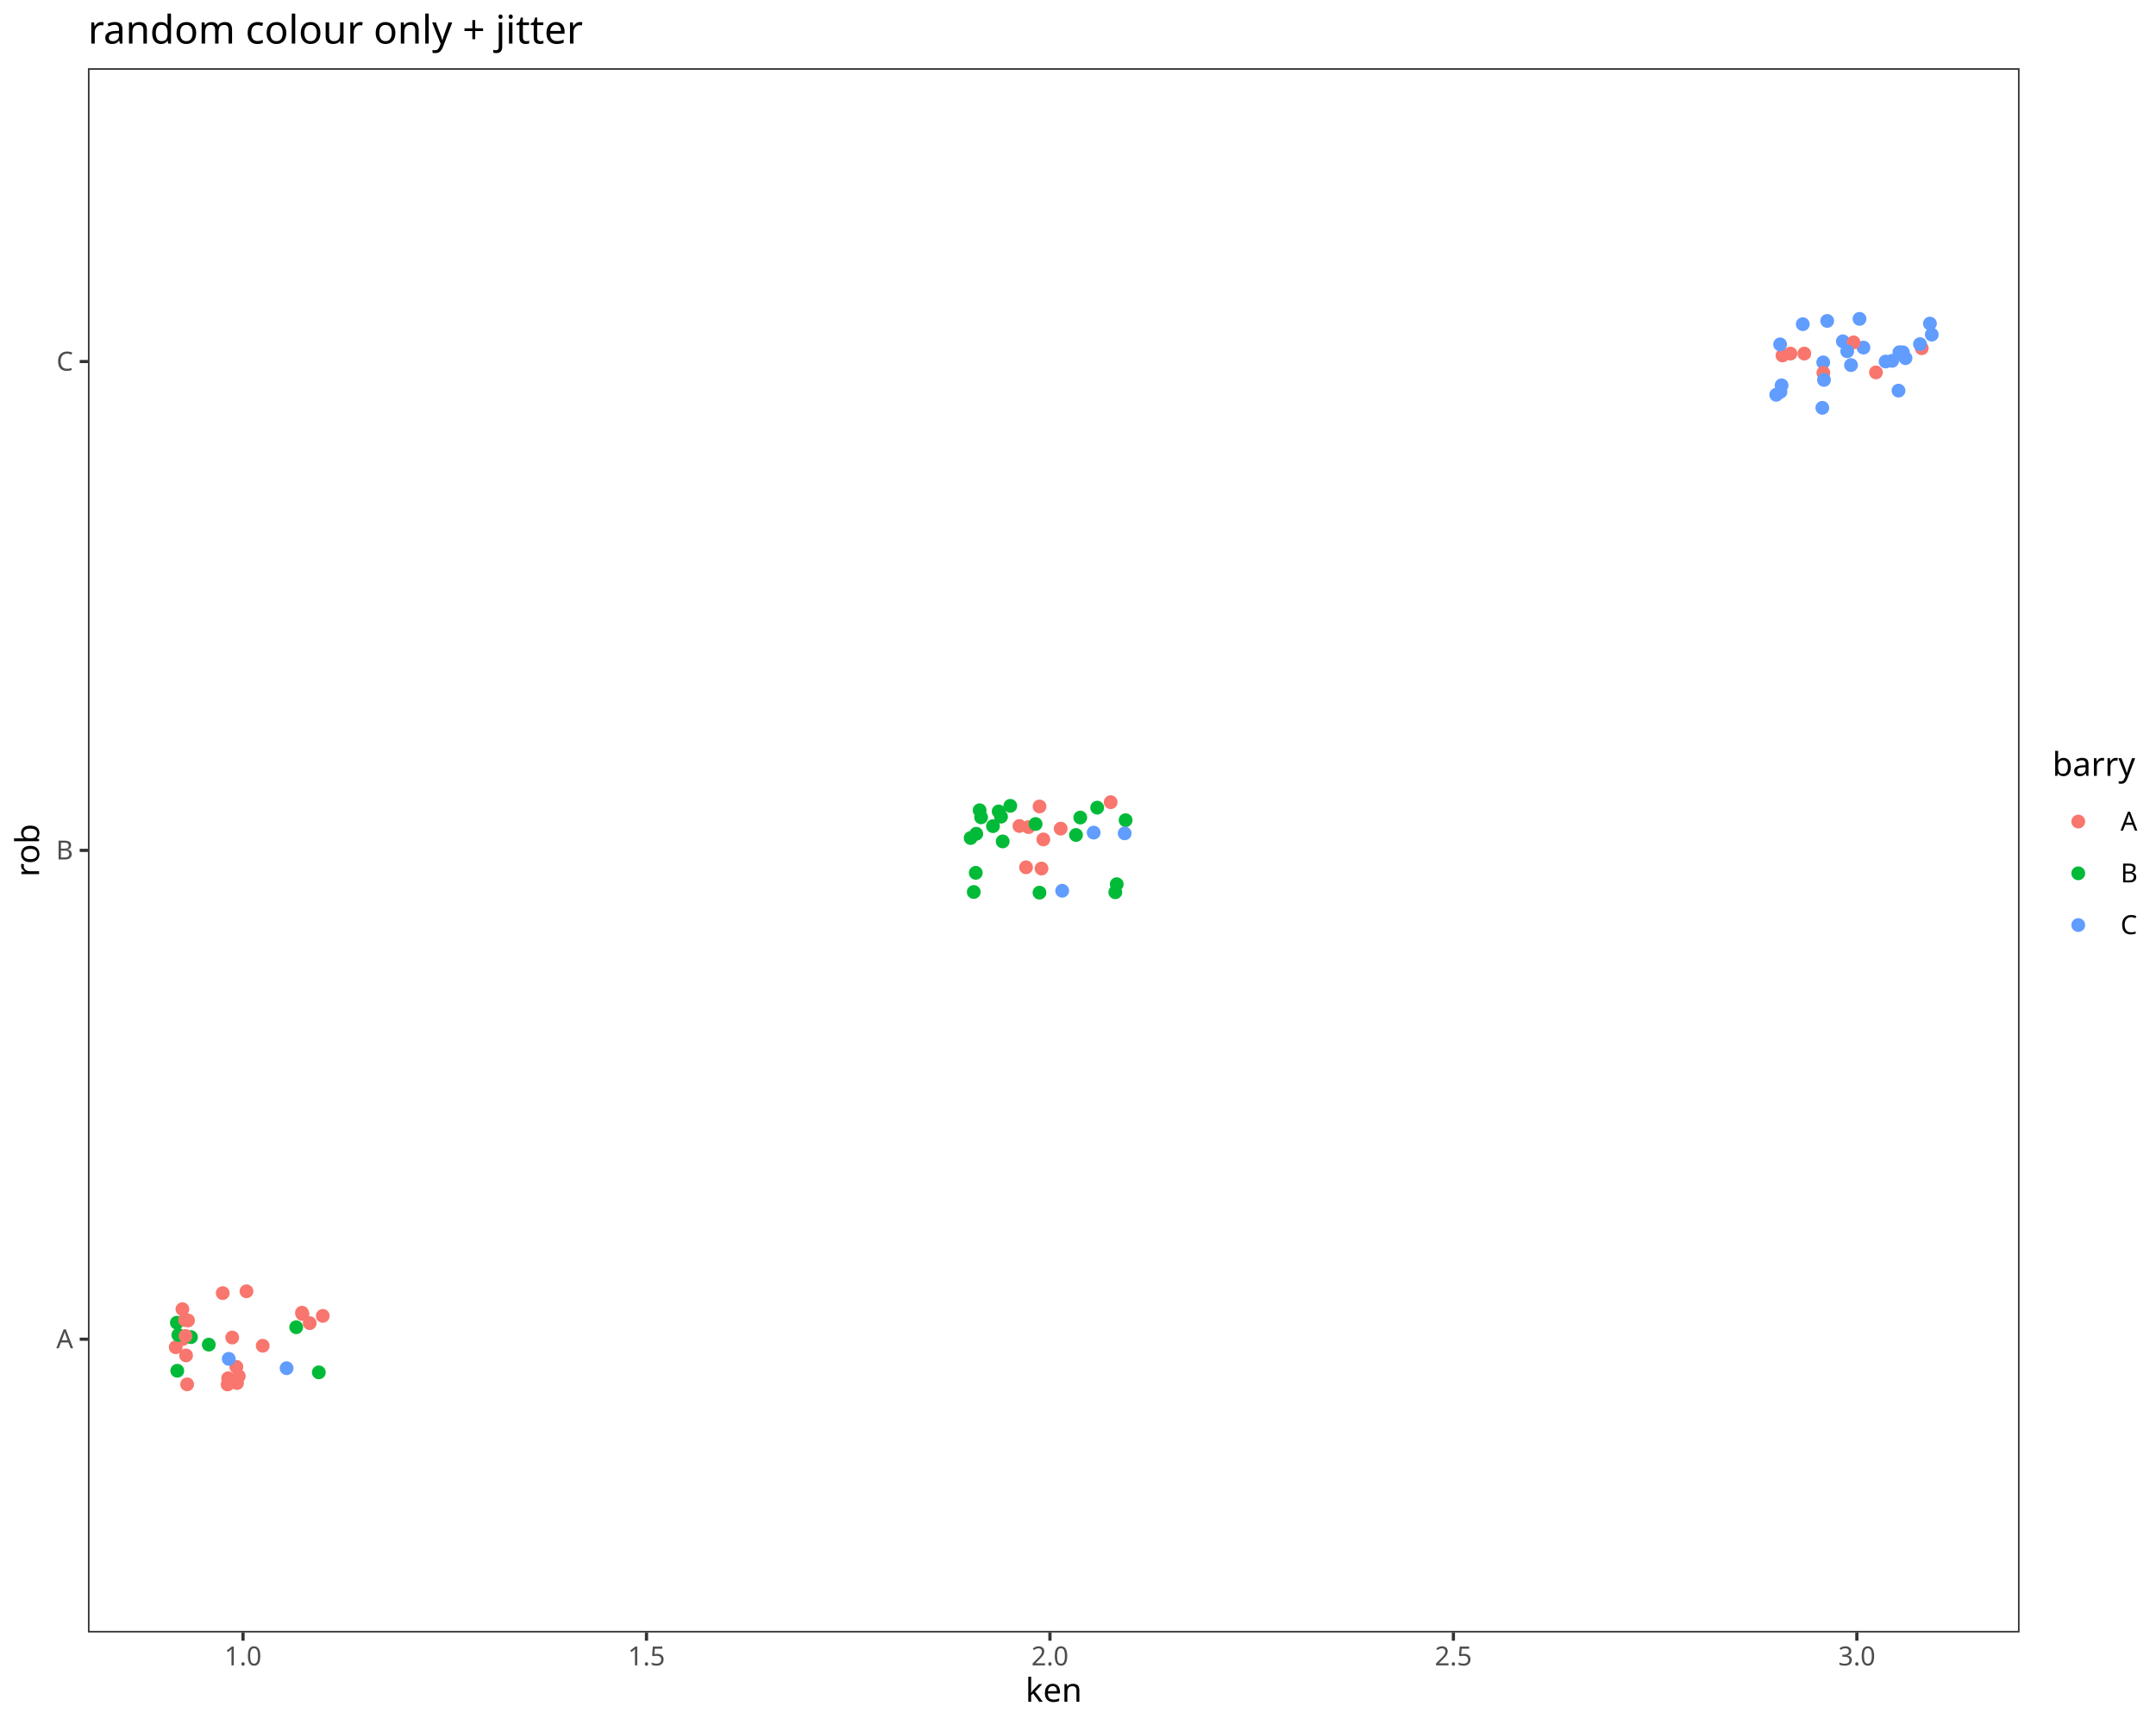
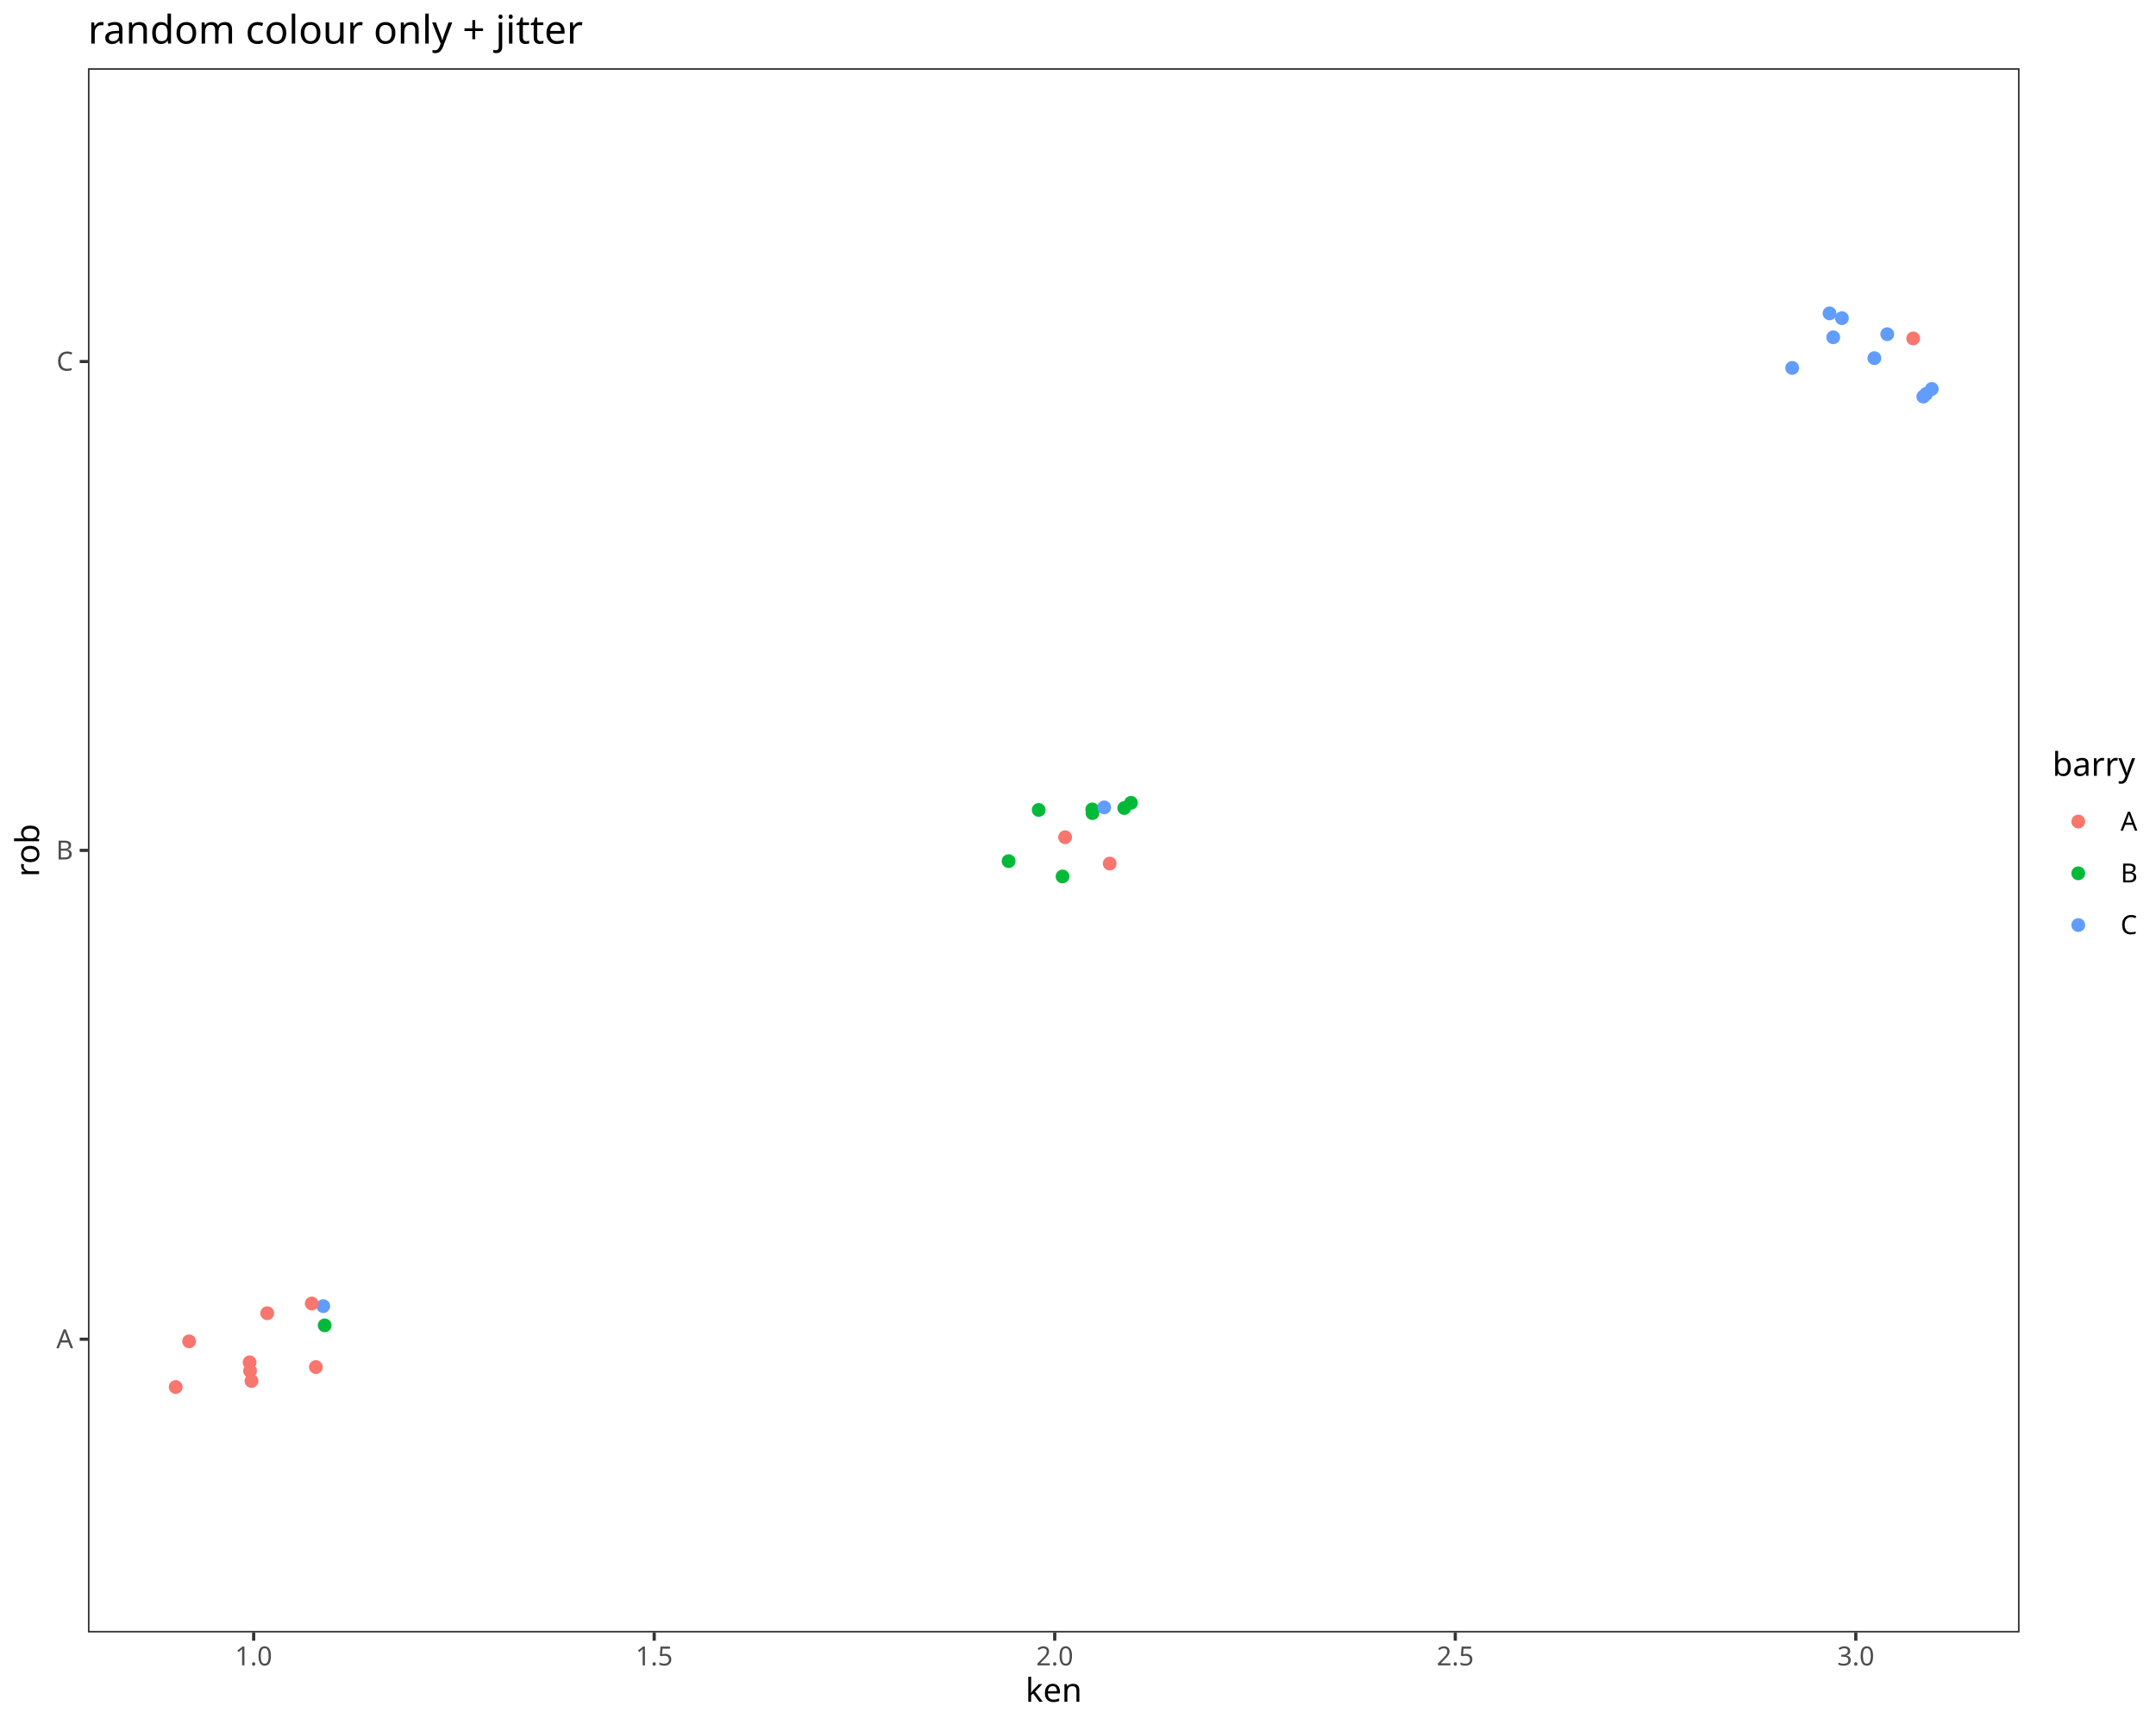
<svg xmlns="http://www.w3.org/2000/svg" class="svglite" data-engine-version="2.0" width="720.00pt" height="576.00pt" viewBox="0 0 720.00 576.00">
  <defs>
    <style type="text/css">
    .svglite line, .svglite polyline, .svglite polygon, .svglite path, .svglite rect, .svglite circle {
      fill: none;
      stroke: #000000;
      stroke-linecap: round;
      stroke-linejoin: round;
      stroke-miterlimit: 10.00;
    }
  </style>
  </defs>
  <rect width="100%" height="100%" style="stroke: none; fill: #FFFFFF;" />
  <defs>
    <clipPath id="cpMC4wMHw3MjAuMDB8MC4wMHw1NzYuMDA=">
      <rect x="0.00" y="0.00" width="720.00" height="576.00" />
    </clipPath>
  </defs>
  <g clip-path="url(#cpMC4wMHw3MjAuMDB8MC4wMHw1NzYuMDA=)">
    <rect x="0.00" y="0.00" width="720.00" height="576.00" style="stroke-width: 1.07; stroke: #FFFFFF; fill: #FFFFFF;" />
  </g>
  <defs>
    <clipPath id="cpMjkuMzZ8Njc0LjQ1fDIyLjc4fDU0NS4xMQ==">
      <rect x="29.36" y="22.78" width="645.08" height="522.33" />
    </clipPath>
  </defs>
  <g clip-path="url(#cpMjkuMzZ8Njc0LjQ1fDIyLjc4fDU0NS4xMQ==)">
    <rect x="29.36" y="22.78" width="645.08" height="522.33" style="stroke-width: 1.07; stroke: none; fill: #FFFFFF;" />
-     <circle cx="59.06" cy="441.67" r="1.95" style="stroke-width: 0.71; stroke: #00BA38; fill: #00BA38;" />
-     <circle cx="62.14" cy="452.60" r="1.95" style="stroke-width: 0.71; stroke: #F8766D; fill: #F8766D;" />
-     <circle cx="62.78" cy="440.92" r="1.95" style="stroke-width: 0.71; stroke: #F8766D; fill: #F8766D;" />
-     <circle cx="82.31" cy="431.18" r="1.95" style="stroke-width: 0.71; stroke: #F8766D; fill: #F8766D;" />
-     <circle cx="103.42" cy="441.81" r="1.95" style="stroke-width: 0.71; stroke: #F8766D; fill: #F8766D;" />
-     <circle cx="79.74" cy="459.51" r="1.95" style="stroke-width: 0.71; stroke: #F8766D; fill: #F8766D;" />
-     <circle cx="78.94" cy="456.41" r="1.95" style="stroke-width: 0.71; stroke: #F8766D; fill: #F8766D;" />
-     <circle cx="59.20" cy="457.72" r="1.95" style="stroke-width: 0.71; stroke: #00BA38; fill: #00BA38;" />
-     <circle cx="79.16" cy="461.82" r="1.95" style="stroke-width: 0.71; stroke: #F8766D; fill: #F8766D;" />
-     <circle cx="58.68" cy="449.85" r="1.95" style="stroke-width: 0.71; stroke: #F8766D; fill: #F8766D;" />
-     <circle cx="69.72" cy="448.99" r="1.95" style="stroke-width: 0.71; stroke: #00BA38; fill: #00BA38;" />
-     <circle cx="74.38" cy="431.79" r="1.95" style="stroke-width: 0.71; stroke: #F8766D; fill: #F8766D;" />
-     <circle cx="76.39" cy="453.74" r="1.95" style="stroke-width: 0.71; stroke: #619CFF; fill: #619CFF;" />
-     <circle cx="100.85" cy="438.33" r="1.95" style="stroke-width: 0.71; stroke: #F8766D; fill: #F8766D;" />
-     <circle cx="61.01" cy="447.13" r="1.95" style="stroke-width: 0.71; stroke: #F8766D; fill: #F8766D;" />
-     <circle cx="63.77" cy="446.48" r="1.95" style="stroke-width: 0.71; stroke: #00BA38; fill: #00BA38;" />
-     <circle cx="77.55" cy="446.62" r="1.95" style="stroke-width: 0.71; stroke: #F8766D; fill: #F8766D;" />
-     <circle cx="76.01" cy="462.28" r="1.95" style="stroke-width: 0.71; stroke: #F8766D; fill: #F8766D;" />
-     <circle cx="95.71" cy="456.86" r="1.95" style="stroke-width: 0.71; stroke: #619CFF; fill: #619CFF;" />
-     <circle cx="61.80" cy="440.77" r="1.95" style="stroke-width: 0.71; stroke: #F8766D; fill: #F8766D;" />
-     <circle cx="107.79" cy="439.39" r="1.95" style="stroke-width: 0.71; stroke: #F8766D; fill: #F8766D;" />
-     <circle cx="101.00" cy="438.76" r="1.95" style="stroke-width: 0.71; stroke: #F8766D; fill: #F8766D;" />
-     <circle cx="59.56" cy="445.76" r="1.95" style="stroke-width: 0.71; stroke: #00BA38; fill: #00BA38;" />
-     <circle cx="76.19" cy="460.22" r="1.95" style="stroke-width: 0.71; stroke: #F8766D; fill: #F8766D;" />
-     <circle cx="61.96" cy="446.10" r="1.95" style="stroke-width: 0.71; stroke: #F8766D; fill: #F8766D;" />
-     <circle cx="98.92" cy="443.18" r="1.95" style="stroke-width: 0.71; stroke: #00BA38; fill: #00BA38;" />
-     <circle cx="60.92" cy="437.15" r="1.95" style="stroke-width: 0.71; stroke: #F8766D; fill: #F8766D;" />
-     <circle cx="106.47" cy="458.25" r="1.95" style="stroke-width: 0.71; stroke: #00BA38; fill: #00BA38;" />
-     <circle cx="87.74" cy="449.36" r="1.95" style="stroke-width: 0.71; stroke: #F8766D; fill: #F8766D;" />
-     <circle cx="62.50" cy="462.25" r="1.95" style="stroke-width: 0.71; stroke: #F8766D; fill: #F8766D;" />
-     <circle cx="354.72" cy="297.44" r="1.95" style="stroke-width: 0.71; stroke: #619CFF; fill: #619CFF;" />
-     <circle cx="360.76" cy="272.99" r="1.95" style="stroke-width: 0.71; stroke: #00BA38; fill: #00BA38;" />
-     <circle cx="326.02" cy="278.41" r="1.95" style="stroke-width: 0.71; stroke: #00BA38; fill: #00BA38;" />
-     <circle cx="365.23" cy="278.02" r="1.95" style="stroke-width: 0.71; stroke: #619CFF; fill: #619CFF;" />
-     <circle cx="325.86" cy="291.45" r="1.95" style="stroke-width: 0.71; stroke: #00BA38; fill: #00BA38;" />
-     <circle cx="354.21" cy="276.69" r="1.95" style="stroke-width: 0.71; stroke: #F8766D; fill: #F8766D;" />
-     <circle cx="333.50" cy="270.94" r="1.95" style="stroke-width: 0.71; stroke: #00BA38; fill: #00BA38;" />
-     <circle cx="348.42" cy="280.30" r="1.95" style="stroke-width: 0.71; stroke: #F8766D; fill: #F8766D;" />
-     <circle cx="340.44" cy="275.81" r="1.95" style="stroke-width: 0.71; stroke: #F8766D; fill: #F8766D;" />
-     <circle cx="375.90" cy="273.87" r="1.95" style="stroke-width: 0.71; stroke: #00BA38; fill: #00BA38;" />
-     <circle cx="372.46" cy="297.94" r="1.95" style="stroke-width: 0.71; stroke: #00BA38; fill: #00BA38;" />
-     <circle cx="324.15" cy="279.82" r="1.95" style="stroke-width: 0.71; stroke: #00BA38; fill: #00BA38;" />
-     <circle cx="375.59" cy="278.27" r="1.95" style="stroke-width: 0.71; stroke: #619CFF; fill: #619CFF;" />
-     <circle cx="343.47" cy="276.18" r="1.95" style="stroke-width: 0.71; stroke: #F8766D; fill: #F8766D;" />
-     <circle cx="334.85" cy="280.96" r="1.95" style="stroke-width: 0.71; stroke: #00BA38; fill: #00BA38;" />
-     <circle cx="334.29" cy="272.69" r="1.95" style="stroke-width: 0.71; stroke: #00BA38; fill: #00BA38;" />
-     <circle cx="337.39" cy="269.08" r="1.95" style="stroke-width: 0.71; stroke: #00BA38; fill: #00BA38;" />
-     <circle cx="342.65" cy="289.60" r="1.95" style="stroke-width: 0.71; stroke: #F8766D; fill: #F8766D;" />
-     <circle cx="327.64" cy="272.92" r="1.95" style="stroke-width: 0.71; stroke: #00BA38; fill: #00BA38;" />
-     <circle cx="359.34" cy="278.81" r="1.95" style="stroke-width: 0.71; stroke: #00BA38; fill: #00BA38;" />
-     <circle cx="372.93" cy="295.25" r="1.95" style="stroke-width: 0.71; stroke: #00BA38; fill: #00BA38;" />
-     <circle cx="331.61" cy="275.86" r="1.95" style="stroke-width: 0.71; stroke: #00BA38; fill: #00BA38;" />
-     <circle cx="370.91" cy="267.86" r="1.95" style="stroke-width: 0.71; stroke: #F8766D; fill: #F8766D;" />
-     <circle cx="345.84" cy="275.15" r="1.95" style="stroke-width: 0.71; stroke: #00BA38; fill: #00BA38;" />
-     <circle cx="327.15" cy="270.55" r="1.95" style="stroke-width: 0.71; stroke: #00BA38; fill: #00BA38;" />
-     <circle cx="347.81" cy="290.02" r="1.95" style="stroke-width: 0.71; stroke: #F8766D; fill: #F8766D;" />
-     <circle cx="347.14" cy="298.07" r="1.95" style="stroke-width: 0.71; stroke: #00BA38; fill: #00BA38;" />
-     <circle cx="325.19" cy="297.85" r="1.95" style="stroke-width: 0.71; stroke: #00BA38; fill: #00BA38;" />
-     <circle cx="366.41" cy="269.69" r="1.95" style="stroke-width: 0.71; stroke: #00BA38; fill: #00BA38;" />
-     <circle cx="347.15" cy="269.29" r="1.95" style="stroke-width: 0.71; stroke: #F8766D; fill: #F8766D;" />
-     <circle cx="608.87" cy="121.00" r="1.95" style="stroke-width: 0.71; stroke: #619CFF; fill: #619CFF;" />
-     <circle cx="618.15" cy="121.91" r="1.95" style="stroke-width: 0.71; stroke: #619CFF; fill: #619CFF;" />
-     <circle cx="622.31" cy="116.06" r="1.95" style="stroke-width: 0.71; stroke: #619CFF; fill: #619CFF;" />
-     <circle cx="615.43" cy="113.97" r="1.95" style="stroke-width: 0.71; stroke: #619CFF; fill: #619CFF;" />
-     <circle cx="594.59" cy="130.84" r="1.95" style="stroke-width: 0.71; stroke: #619CFF; fill: #619CFF;" />
-     <circle cx="597.92" cy="118.07" r="1.95" style="stroke-width: 0.71; stroke: #F8766D; fill: #F8766D;" />
-     <circle cx="602.55" cy="118.07" r="1.95" style="stroke-width: 0.71; stroke: #F8766D; fill: #F8766D;" />
-     <circle cx="594.96" cy="128.66" r="1.95" style="stroke-width: 0.71; stroke: #619CFF; fill: #619CFF;" />
-     <circle cx="608.91" cy="124.50" r="1.95" style="stroke-width: 0.71; stroke: #F8766D; fill: #F8766D;" />
-     <circle cx="593.18" cy="131.83" r="1.95" style="stroke-width: 0.71; stroke: #619CFF; fill: #619CFF;" />
-     <circle cx="619.00" cy="114.33" r="1.95" style="stroke-width: 0.71; stroke: #F8766D; fill: #F8766D;" />
-     <circle cx="635.46" cy="117.64" r="1.95" style="stroke-width: 0.71; stroke: #619CFF; fill: #619CFF;" />
-     <circle cx="626.48" cy="124.35" r="1.95" style="stroke-width: 0.71; stroke: #F8766D; fill: #F8766D;" />
-     <circle cx="610.20" cy="107.16" r="1.95" style="stroke-width: 0.71; stroke: #619CFF; fill: #619CFF;" />
-     <circle cx="602.04" cy="108.25" r="1.95" style="stroke-width: 0.71; stroke: #619CFF; fill: #619CFF;" />
-     <circle cx="595.26" cy="118.70" r="1.95" style="stroke-width: 0.71; stroke: #F8766D; fill: #F8766D;" />
-     <circle cx="636.34" cy="119.59" r="1.95" style="stroke-width: 0.71; stroke: #619CFF; fill: #619CFF;" />
-     <circle cx="645.12" cy="111.74" r="1.95" style="stroke-width: 0.71; stroke: #619CFF; fill: #619CFF;" />
-     <circle cx="634.31" cy="117.61" r="1.95" style="stroke-width: 0.71; stroke: #619CFF; fill: #619CFF;" />
-     <circle cx="631.88" cy="120.49" r="1.95" style="stroke-width: 0.71; stroke: #619CFF; fill: #619CFF;" />
-     <circle cx="641.77" cy="116.29" r="1.95" style="stroke-width: 0.71; stroke: #F8766D; fill: #F8766D;" />
-     <circle cx="641.19" cy="114.91" r="1.95" style="stroke-width: 0.71; stroke: #619CFF; fill: #619CFF;" />
-     <circle cx="620.99" cy="106.48" r="1.95" style="stroke-width: 0.71; stroke: #619CFF; fill: #619CFF;" />
-     <circle cx="629.71" cy="120.72" r="1.95" style="stroke-width: 0.71; stroke: #619CFF; fill: #619CFF;" />
-     <circle cx="634.01" cy="130.43" r="1.95" style="stroke-width: 0.71; stroke: #619CFF; fill: #619CFF;" />
-     <circle cx="644.50" cy="108.05" r="1.95" style="stroke-width: 0.71; stroke: #619CFF; fill: #619CFF;" />
-     <circle cx="609.12" cy="126.86" r="1.95" style="stroke-width: 0.71; stroke: #619CFF; fill: #619CFF;" />
-     <circle cx="594.47" cy="114.99" r="1.95" style="stroke-width: 0.71; stroke: #619CFF; fill: #619CFF;" />
-     <circle cx="616.88" cy="117.29" r="1.95" style="stroke-width: 0.71; stroke: #619CFF; fill: #619CFF;" />
-     <circle cx="608.57" cy="136.18" r="1.95" style="stroke-width: 0.71; stroke: #619CFF; fill: #619CFF;" />
+     <circle cx="83.52" cy="457.76" r="1.95" style="stroke-width: 0.71; stroke: #F8766D; fill: #F8766D;" />
+     <circle cx="108.43" cy="442.55" r="1.95" style="stroke-width: 0.71; stroke: #00BA38; fill: #00BA38;" />
+     <circle cx="370.59" cy="288.35" r="1.95" style="stroke-width: 0.71; stroke: #F8766D; fill: #F8766D;" />
+     <circle cx="107.95" cy="436.13" r="1.95" style="stroke-width: 0.71; stroke: #619CFF; fill: #619CFF;" />
+     <circle cx="612.21" cy="112.63" r="1.95" style="stroke-width: 0.71; stroke: #619CFF; fill: #619CFF;" />
+     <circle cx="63.15" cy="447.89" r="1.95" style="stroke-width: 0.71; stroke: #F8766D; fill: #F8766D;" />
+     <circle cx="364.83" cy="271.51" r="1.95" style="stroke-width: 0.71; stroke: #00BA38; fill: #00BA38;" />
+     <circle cx="83.99" cy="461.12" r="1.95" style="stroke-width: 0.71; stroke: #F8766D; fill: #F8766D;" />
+     <circle cx="104.11" cy="435.26" r="1.95" style="stroke-width: 0.71; stroke: #F8766D; fill: #F8766D;" />
+     <circle cx="364.76" cy="270.28" r="1.95" style="stroke-width: 0.71; stroke: #00BA38; fill: #00BA38;" />
+     <circle cx="642.29" cy="132.44" r="1.95" style="stroke-width: 0.71; stroke: #619CFF; fill: #619CFF;" />
+     <circle cx="89.24" cy="438.50" r="1.95" style="stroke-width: 0.71; stroke: #F8766D; fill: #F8766D;" />
+     <circle cx="83.36" cy="454.90" r="1.95" style="stroke-width: 0.71; stroke: #F8766D; fill: #F8766D;" />
+     <circle cx="346.87" cy="270.45" r="1.95" style="stroke-width: 0.71; stroke: #00BA38; fill: #00BA38;" />
+     <circle cx="58.68" cy="463.14" r="1.95" style="stroke-width: 0.71; stroke: #F8766D; fill: #F8766D;" />
+     <circle cx="638.91" cy="113.01" r="1.95" style="stroke-width: 0.71; stroke: #F8766D; fill: #F8766D;" />
+     <circle cx="105.48" cy="456.48" r="1.95" style="stroke-width: 0.71; stroke: #F8766D; fill: #F8766D;" />
+     <circle cx="354.84" cy="292.67" r="1.95" style="stroke-width: 0.71; stroke: #00BA38; fill: #00BA38;" />
+     <circle cx="336.83" cy="287.55" r="1.95" style="stroke-width: 0.71; stroke: #00BA38; fill: #00BA38;" />
+     <circle cx="610.98" cy="104.64" r="1.95" style="stroke-width: 0.71; stroke: #619CFF; fill: #619CFF;" />
+     <circle cx="375.45" cy="269.82" r="1.95" style="stroke-width: 0.71; stroke: #00BA38; fill: #00BA38;" />
+     <circle cx="643.27" cy="131.52" r="1.95" style="stroke-width: 0.71; stroke: #619CFF; fill: #619CFF;" />
+     <circle cx="355.70" cy="279.57" r="1.95" style="stroke-width: 0.71; stroke: #F8766D; fill: #F8766D;" />
+     <circle cx="368.75" cy="269.60" r="1.95" style="stroke-width: 0.71; stroke: #619CFF; fill: #619CFF;" />
+     <circle cx="598.50" cy="122.86" r="1.95" style="stroke-width: 0.71; stroke: #619CFF; fill: #619CFF;" />
+     <circle cx="377.69" cy="268.08" r="1.95" style="stroke-width: 0.71; stroke: #00BA38; fill: #00BA38;" />
+     <circle cx="625.95" cy="119.59" r="1.95" style="stroke-width: 0.71; stroke: #619CFF; fill: #619CFF;" />
+     <circle cx="645.12" cy="129.88" r="1.95" style="stroke-width: 0.71; stroke: #619CFF; fill: #619CFF;" />
+     <circle cx="615.11" cy="106.24" r="1.95" style="stroke-width: 0.71; stroke: #619CFF; fill: #619CFF;" />
+     <circle cx="630.25" cy="111.59" r="1.95" style="stroke-width: 0.71; stroke: #619CFF; fill: #619CFF;" />
    <rect x="29.36" y="22.78" width="645.08" height="522.33" style="stroke-width: 1.07; stroke: #333333;" />
  </g>
  <g clip-path="url(#cpMC4wMHw3MjAuMDB8MC4wMHw1NzYuMDA=)">
    <text x="24.43" y="450.20" text-anchor="end" style="font-size: 8.80px; fill: #4D4D4D; font-family: sans;" textLength="5.87px" lengthAdjust="spacingAndGlyphs">A</text>
    <text x="24.43" y="286.98" text-anchor="end" style="font-size: 8.80px; fill: #4D4D4D; font-family: sans;" textLength="5.87px" lengthAdjust="spacingAndGlyphs">B</text>
    <text x="24.43" y="123.75" text-anchor="end" style="font-size: 8.80px; fill: #4D4D4D; font-family: sans;" textLength="6.36px" lengthAdjust="spacingAndGlyphs">C</text>
    <polyline points="26.62,447.18 29.36,447.18 " style="stroke-width: 1.07; stroke: #333333; stroke-linecap: butt;" />
    <polyline points="26.62,283.95 29.36,283.95 " style="stroke-width: 1.07; stroke: #333333; stroke-linecap: butt;" />
    <polyline points="26.62,120.72 29.36,120.72 " style="stroke-width: 1.07; stroke: #333333; stroke-linecap: butt;" />
-     <polyline points="81.16,547.85 81.16,545.11 " style="stroke-width: 1.07; stroke: #333333; stroke-linecap: butt;" />
-     <polyline points="215.90,547.85 215.90,545.11 " style="stroke-width: 1.07; stroke: #333333; stroke-linecap: butt;" />
-     <polyline points="350.63,547.85 350.63,545.11 " style="stroke-width: 1.07; stroke: #333333; stroke-linecap: butt;" />
-     <polyline points="485.36,547.85 485.36,545.11 " style="stroke-width: 1.07; stroke: #333333; stroke-linecap: butt;" />
-     <polyline points="620.10,547.85 620.10,545.11 " style="stroke-width: 1.07; stroke: #333333; stroke-linecap: butt;" />
-     <text x="81.16" y="556.10" text-anchor="middle" style="font-size: 8.80px; fill: #4D4D4D; font-family: sans;" textLength="12.23px" lengthAdjust="spacingAndGlyphs">1.0</text>
-     <text x="215.90" y="556.10" text-anchor="middle" style="font-size: 8.80px; fill: #4D4D4D; font-family: sans;" textLength="12.23px" lengthAdjust="spacingAndGlyphs">1.5</text>
-     <text x="350.63" y="556.10" text-anchor="middle" style="font-size: 8.80px; fill: #4D4D4D; font-family: sans;" textLength="12.23px" lengthAdjust="spacingAndGlyphs">2.0</text>
-     <text x="485.36" y="556.10" text-anchor="middle" style="font-size: 8.80px; fill: #4D4D4D; font-family: sans;" textLength="12.23px" lengthAdjust="spacingAndGlyphs">2.5</text>
-     <text x="620.10" y="556.10" text-anchor="middle" style="font-size: 8.80px; fill: #4D4D4D; font-family: sans;" textLength="12.23px" lengthAdjust="spacingAndGlyphs">3.0</text>
+     <polyline points="84.71,547.85 84.71,545.11 " style="stroke-width: 1.07; stroke: #333333; stroke-linecap: butt;" />
+     <polyline points="218.47,547.85 218.47,545.11 " style="stroke-width: 1.07; stroke: #333333; stroke-linecap: butt;" />
+     <polyline points="352.23,547.85 352.23,545.11 " style="stroke-width: 1.07; stroke: #333333; stroke-linecap: butt;" />
+     <polyline points="485.99,547.85 485.99,545.11 " style="stroke-width: 1.07; stroke: #333333; stroke-linecap: butt;" />
+     <polyline points="619.75,547.85 619.75,545.11 " style="stroke-width: 1.07; stroke: #333333; stroke-linecap: butt;" />
+     <text x="84.71" y="556.10" text-anchor="middle" style="font-size: 8.80px; fill: #4D4D4D; font-family: sans;" textLength="12.23px" lengthAdjust="spacingAndGlyphs">1.0</text>
+     <text x="218.47" y="556.10" text-anchor="middle" style="font-size: 8.80px; fill: #4D4D4D; font-family: sans;" textLength="12.23px" lengthAdjust="spacingAndGlyphs">1.5</text>
+     <text x="352.23" y="556.10" text-anchor="middle" style="font-size: 8.80px; fill: #4D4D4D; font-family: sans;" textLength="12.23px" lengthAdjust="spacingAndGlyphs">2.0</text>
+     <text x="485.99" y="556.10" text-anchor="middle" style="font-size: 8.80px; fill: #4D4D4D; font-family: sans;" textLength="12.23px" lengthAdjust="spacingAndGlyphs">2.5</text>
+     <text x="619.75" y="556.10" text-anchor="middle" style="font-size: 8.80px; fill: #4D4D4D; font-family: sans;" textLength="12.23px" lengthAdjust="spacingAndGlyphs">3.0</text>
    <text x="351.90" y="568.24" text-anchor="middle" style="font-size: 11.00px; font-family: sans;" textLength="17.74px" lengthAdjust="spacingAndGlyphs">ken</text>
    <text transform="translate(13.05,283.95) rotate(-90)" text-anchor="middle" style="font-size: 11.00px; font-family: sans;" textLength="15.90px" lengthAdjust="spacingAndGlyphs">rob</text>
    <rect x="685.40" y="250.36" width="29.12" height="67.17" style="stroke-width: 1.07; stroke: none; fill: #FFFFFF;" />
    <text x="685.40" y="259.07" style="font-size: 11.00px; font-family: sans;" textLength="25.07px" lengthAdjust="spacingAndGlyphs">barry</text>
    <rect x="685.40" y="265.69" width="17.28" height="17.28" style="stroke-width: 1.07; stroke: none; fill: #FFFFFF;" />
    <circle cx="694.04" cy="274.33" r="1.95" style="stroke-width: 0.71; stroke: #F8766D; fill: #F8766D;" />
    <rect x="685.40" y="282.97" width="17.28" height="17.28" style="stroke-width: 1.07; stroke: none; fill: #FFFFFF;" />
    <circle cx="694.04" cy="291.61" r="1.95" style="stroke-width: 0.71; stroke: #00BA38; fill: #00BA38;" />
    <rect x="685.40" y="300.25" width="17.28" height="17.28" style="stroke-width: 1.07; stroke: none; fill: #FFFFFF;" />
    <circle cx="694.04" cy="308.89" r="1.95" style="stroke-width: 0.71; stroke: #619CFF; fill: #619CFF;" />
    <text x="708.16" y="277.36" style="font-size: 8.80px; font-family: sans;" textLength="5.87px" lengthAdjust="spacingAndGlyphs">A</text>
    <text x="708.16" y="294.64" style="font-size: 8.80px; font-family: sans;" textLength="5.87px" lengthAdjust="spacingAndGlyphs">B</text>
    <text x="708.16" y="311.92" style="font-size: 8.80px; font-family: sans;" textLength="6.36px" lengthAdjust="spacingAndGlyphs">C</text>
    <text x="29.36" y="14.56" style="font-size: 13.20px; font-family: sans;" textLength="152.25px" lengthAdjust="spacingAndGlyphs">random colour only + jitter</text>
  </g>
</svg>
